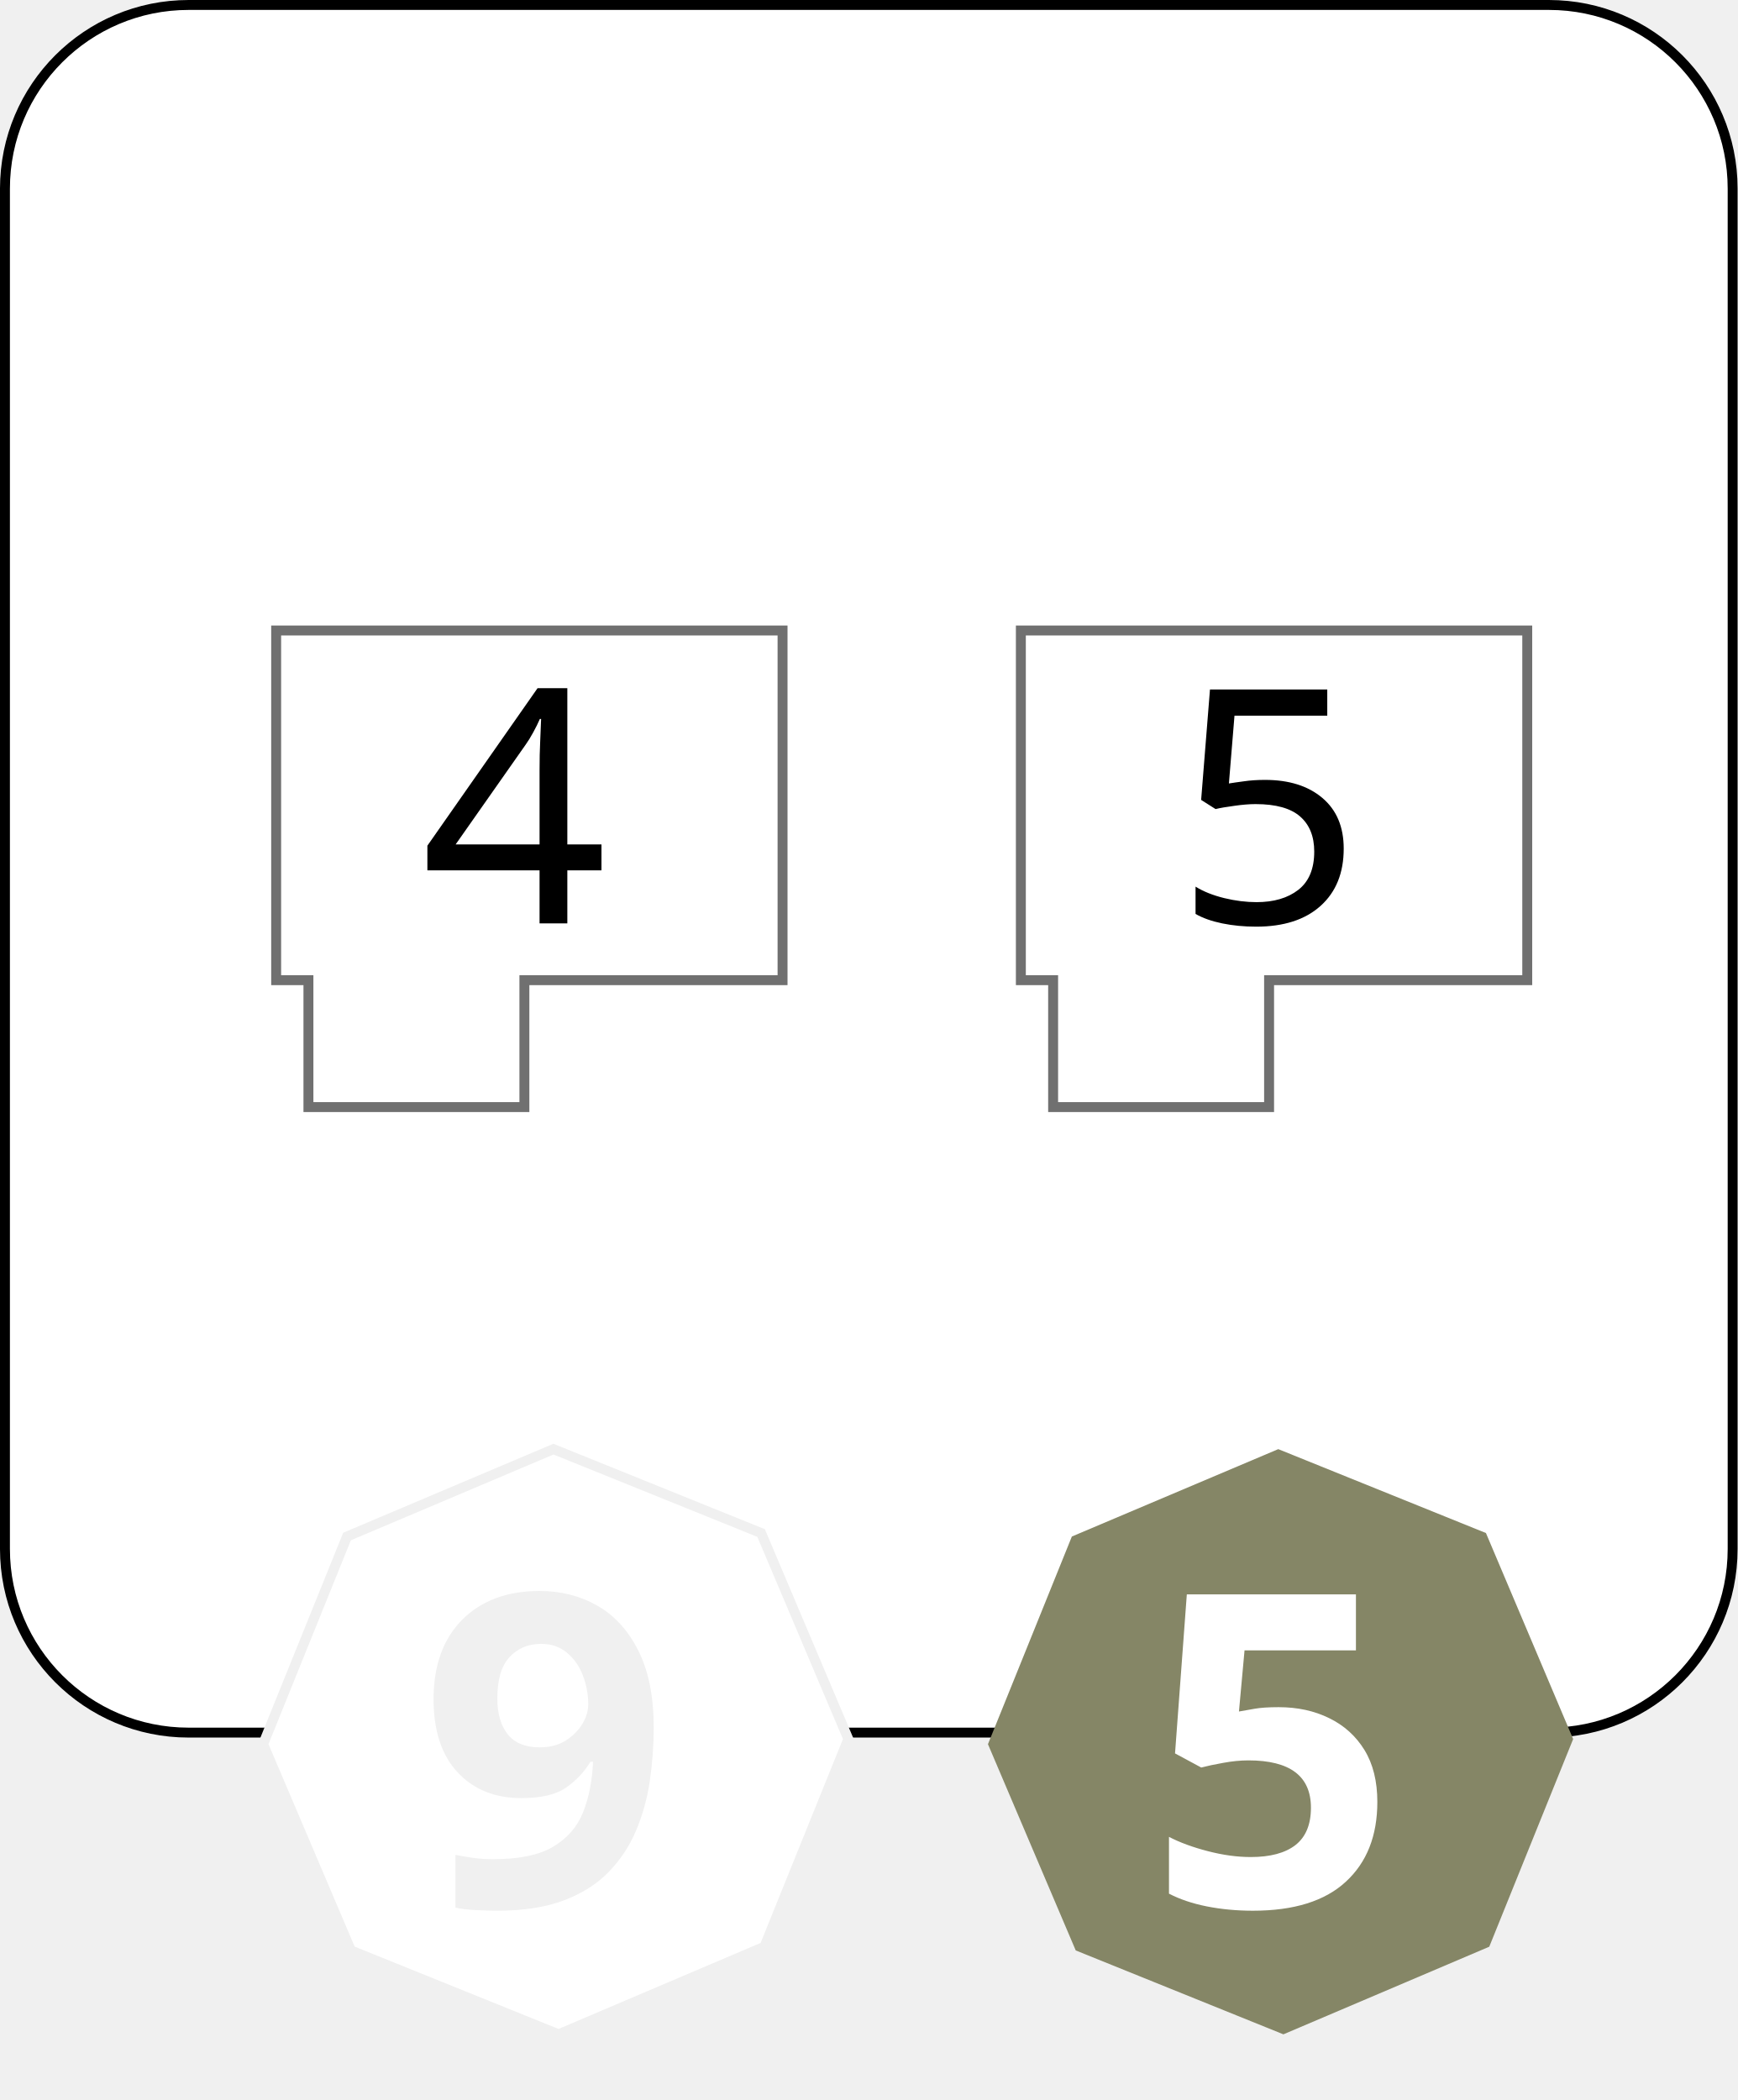
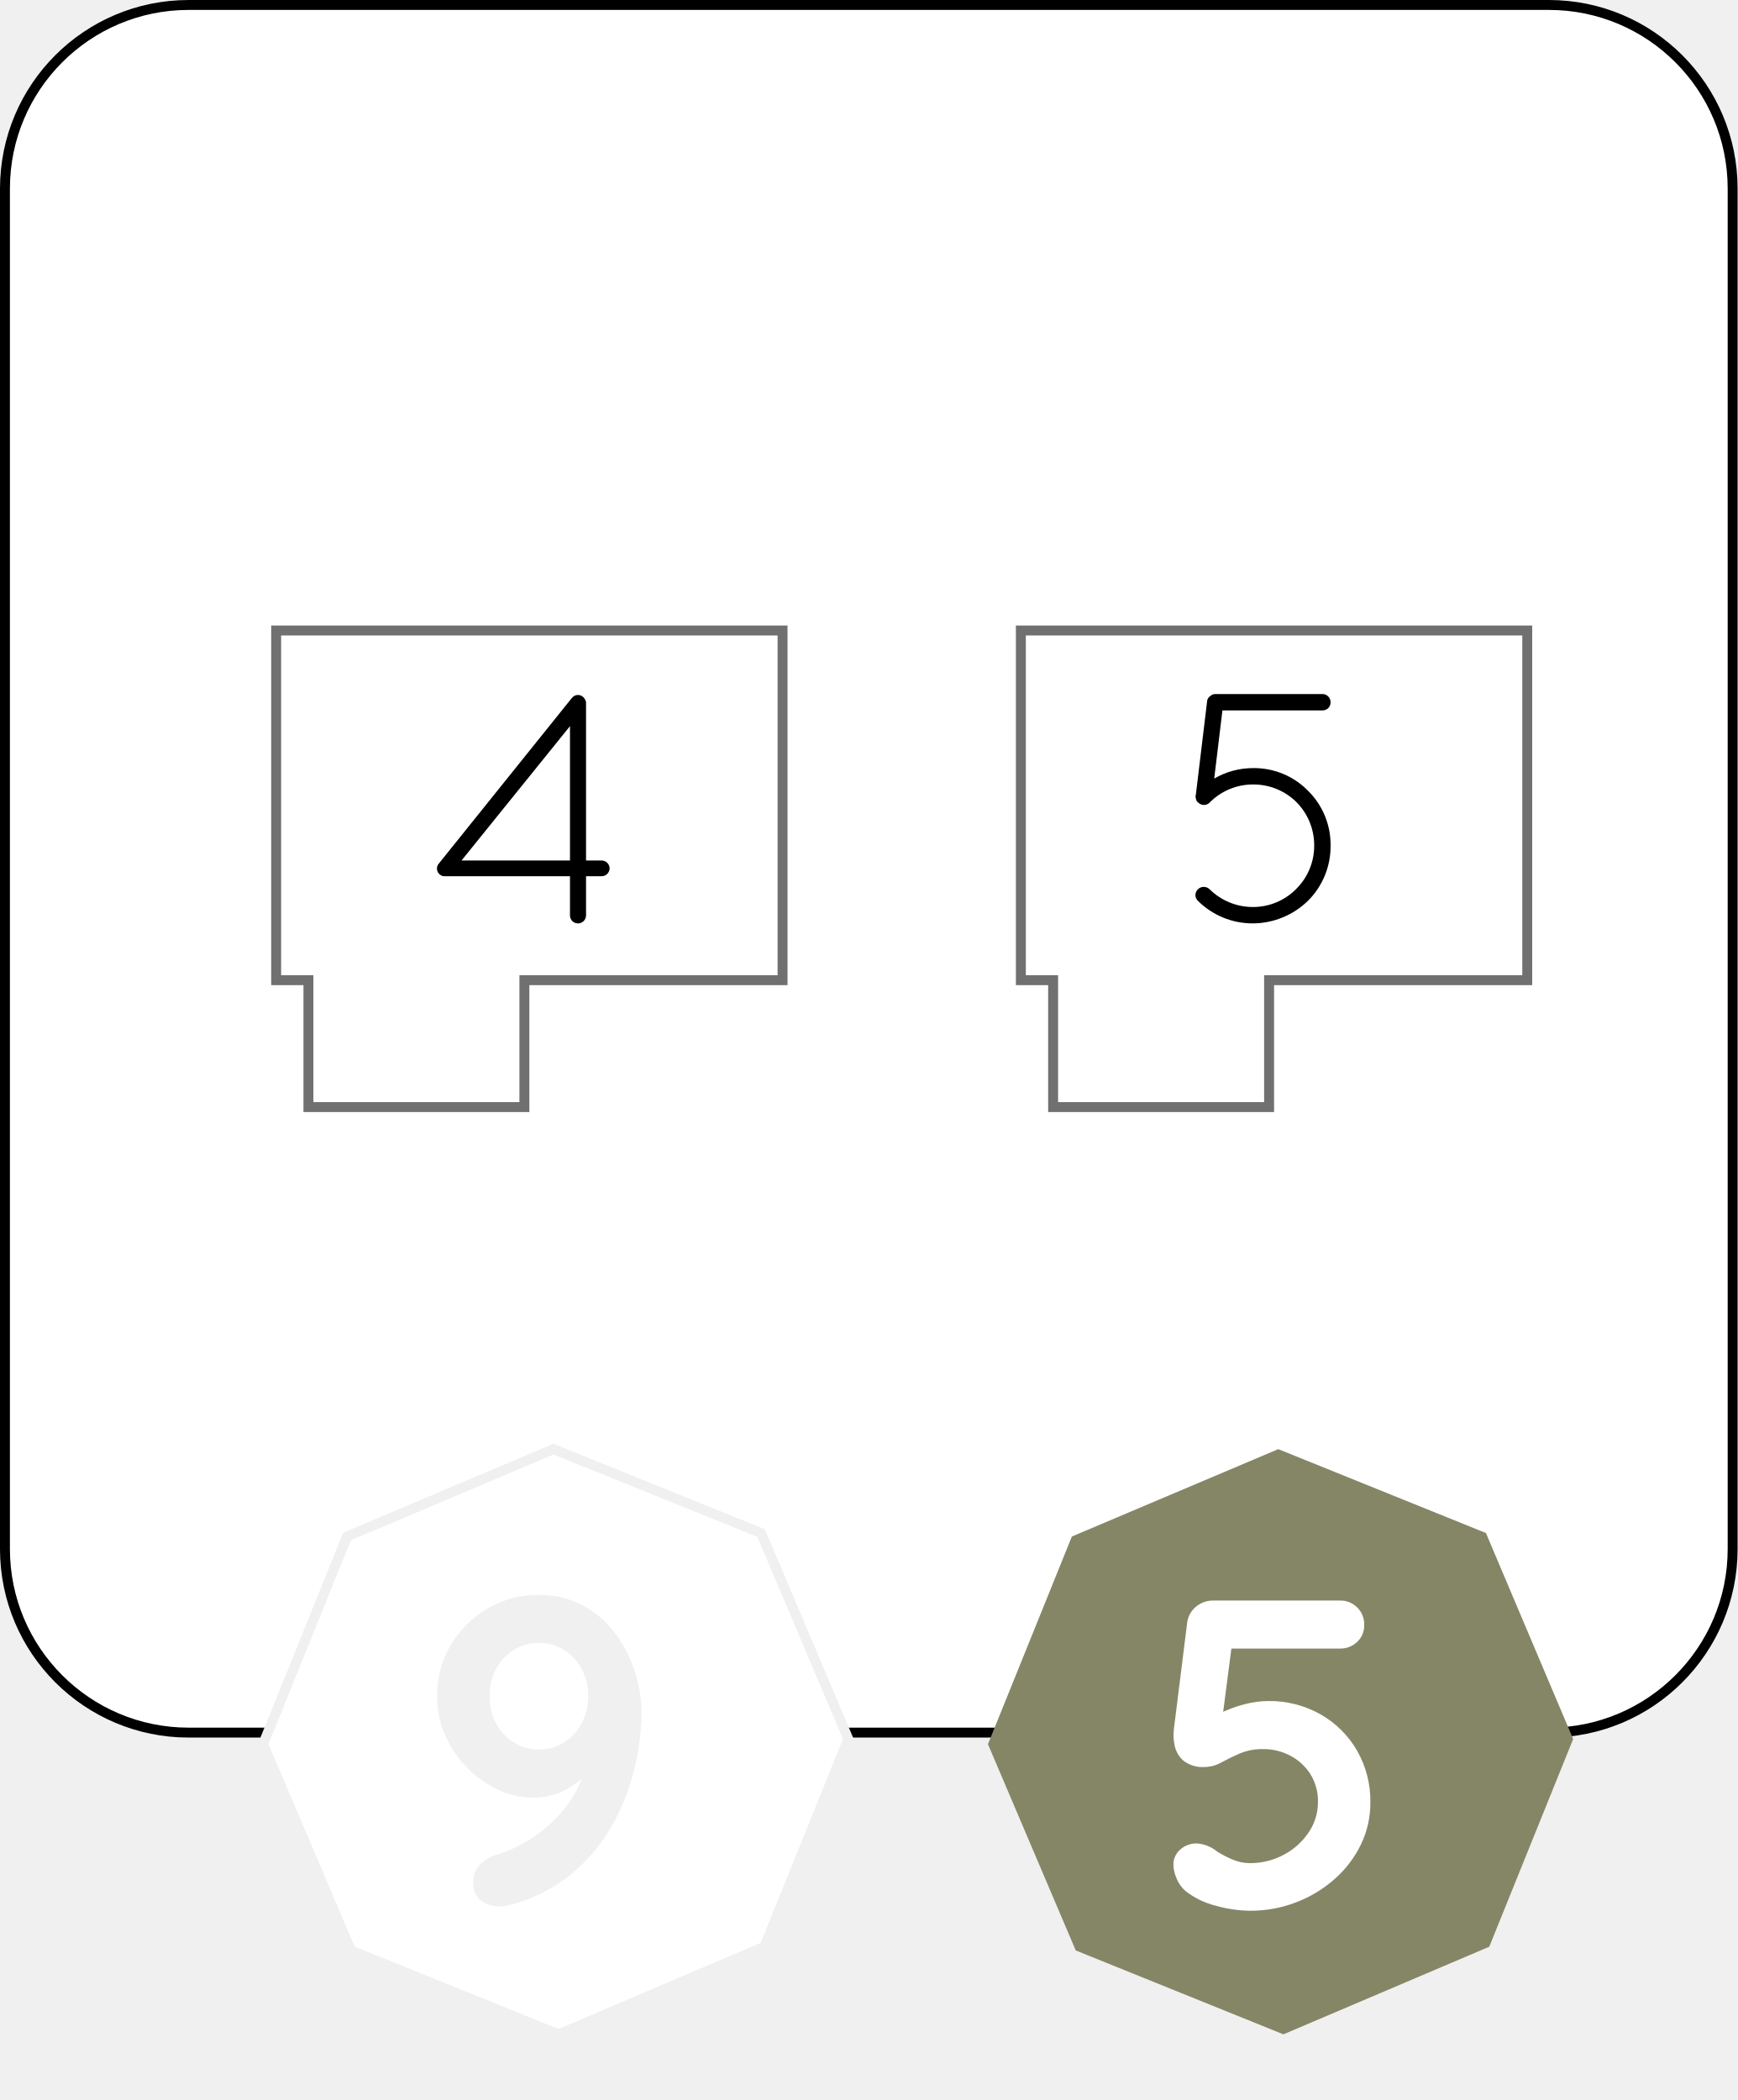
<svg xmlns="http://www.w3.org/2000/svg" width="175" height="211.501" viewBox="0 0 175 211.501">
-   <g id="Grupo_425" data-name="Grupo 425" transform="translate(-88.687 -233)">
+   <defs>
+     <style>
+       .cls-1, .cls-2, .cls-3, .cls-6 {
+         fill: #fff;
+       }
+ 
+       .cls-1 {
+         stroke: #000;
+       }
+ 
+       .cls-3 {
+         stroke: #f0f0f0;
+       }
+ 
+       .cls-4 {
+         fill: #f0f0f0;
+       }
+ 
+       .cls-5 {
+         fill: #858666;
+       }
+ 
+       .cls-7, .cls-9 {
+         stroke: none;
+       }
+ 
+       .cls-8 {
+         fill: none;
+       }
+ 
+       .cls-9 {
+         fill: #707070;
+       }
+     </style>
+   </defs>
+   <g id="M_2_9_F" transform="translate(-88.687 -233)">
    <g id="Grupo_109" data-name="Grupo 109" transform="translate(88.334 233)">
-       <g id="Rectángulo_4" data-name="Rectángulo 4" transform="translate(0.352)" fill="#fff" stroke="#000" stroke-width="1">
-         <rect width="175" height="175" rx="19" stroke="none" />
-         <rect x="0.5" y="0.5" width="174" height="174" rx="18.5" fill="none" />
+       <g id="Rectángulo_4" data-name="Rectángulo 4" class="cls-1" transform="translate(0.352)">
+         <rect class="cls-7" width="175" height="175" rx="19" />
+         <rect class="cls-8" x="0.5" y="0.5" width="174" height="174" rx="18.5" />
      </g>
    </g>
    <g id="Grupo_106" data-name="Grupo 106" transform="translate(116 296)">
      <g id="Grupo_46" data-name="Grupo 46" transform="translate(0 0)">
-         <g id="Unión_22" data-name="Unión 22" transform="translate(0)" fill="#fff">
-           <path d="M 25.5 48.5 L 3.75 48.5 L 3.75 36.218 L 3.75 35.718 L 3.25 35.718 L 0.5 35.718 L 0.5 0.5 L 51.5 0.5 L 51.5 35.718 L 26 35.718 L 25.5 35.718 L 25.5 36.218 L 25.5 48.5 Z" stroke="none" />
-           <path d="M 25 48 L 25 36.218 L 25 35.218 L 26 35.218 L 51 35.218 L 51 1 L 1 1 L 1 35.218 L 3.25 35.218 L 4.25 35.218 L 4.25 36.218 L 4.25 48 L 25 48 M 26 49 L 3.25 49 L 3.25 36.218 L -3.552713678800501e-15 36.218 L -3.552713678800501e-15 -3.552713678800501e-15 L 52 -3.552713678800501e-15 L 52 36.218 L 26 36.218 L 26 49 Z" stroke="none" fill="#707070" />
+         <g id="Unión_22" data-name="Unión 22" class="cls-2" transform="translate(0)">
+           <path class="cls-7" d="M 25.5 48.5 L 3.75 48.5 L 3.75 36.218 L 3.75 35.718 L 3.25 35.718 L 0.5 35.718 L 0.5 0.5 L 51.5 0.5 L 51.5 35.718 L 26 35.718 L 25.5 35.718 L 25.5 36.218 L 25.5 48.5 Z" />
+           <path class="cls-9" d="M 25 48 L 25 36.218 L 25 35.218 L 26 35.218 L 51 35.218 L 51 1 L 1 1 L 1 35.218 L 3.25 35.218 L 4.25 35.218 L 4.25 36.218 L 4.25 48 L 25 48 M 26 49 L 3.25 49 L 3.25 36.218 L -3.552713678800501e-15 36.218 L -3.552713678800501e-15 -3.552713678800501e-15 L 52 -3.552713678800501e-15 L 52 36.218 L 26 36.218 L 26 49 Z" />
        </g>
      </g>
-       <text id="_4" data-name="4" transform="translate(26 30)" font-size="33" font-family="Quicksand-Regular, Quicksand">
-         <tspan x="-10.956" y="0">4</tspan>
-       </text>
+       <path id="Trazado_432" data-name="Trazado 432" d="M4.092-.792A.8.8,0,0,0,4.884,0a.81.81,0,0,0,.825-.792v-3.96H7.26a.81.81,0,0,0,.825-.792.81.81,0,0,0-.825-.792H5.709V-22.275c0-.033-.033-.066-.033-.132a1.045,1.045,0,0,0-.264-.4.762.762,0,0,0-1.122.1l-.033.033L-9.108-6.039a.762.762,0,0,0,.1,1.122.694.694,0,0,0,.5.165H4.092ZM-6.831-6.336,4.092-19.866v13.53Z" transform="translate(26 30)" />
    </g>
    <g id="Grupo_259" data-name="Grupo 259" transform="translate(0 -19)">
-       <path id="Trazado_93" data-name="Trazado 93" d="M218.453,202.505l-15.917,15.948H179.978L164,202.505V179.948L179.978,164h22.557l15.917,15.948Z" transform="translate(38.988 178.47) rotate(22)" fill="#fff" stroke="#f0f0f0" stroke-width="1" />
-       <text id="_9" data-name="9" transform="translate(143 444)" fill="#f0f0f0" font-size="44" font-family="Quicksand" font-weight="700">
-         <tspan x="-12.056" y="0">9</tspan>
-       </text>
-       <path id="Trazado_95" data-name="Trazado 95" d="M218.453,202.505l-15.917,15.948H179.978L164,202.505V179.948L179.978,164h22.557l15.917,15.948Z" transform="translate(111.988 178.47) rotate(22)" fill="#858666" />
-       <text id="_5" data-name="5" transform="translate(217 444)" fill="#fff" font-size="44" font-family="Quicksand" font-weight="700">
-         <tspan x="-12.738" y="0">5</tspan>
-       </text>
+       <path id="Trazado_93" data-name="Trazado 93" class="cls-3" d="M218.453,202.505l-15.917,15.948H179.978L164,202.505V179.948L179.978,164h22.557l15.917,15.948Z" transform="translate(38.988 178.47) rotate(22)" />
+       <path id="Trazado_420" data-name="Trazado 420" class="cls-4" d="M-.044-31.372a9.2,9.2,0,0,1,4.29.99A9.815,9.815,0,0,1,7.5-27.676a12.988,12.988,0,0,1,2.068,3.85A13.77,13.77,0,0,1,10.3-19.36a23.928,23.928,0,0,1-.33,3.608A24.362,24.362,0,0,1,8.8-11.308,20.141,20.141,0,0,1,6.468-6.776a17.017,17.017,0,0,1-3.806,3.96A16.456,16.456,0,0,1-2.992-.132,4.172,4.172,0,0,1-4,0,3.188,3.188,0,0,1-5.83-.55a2.14,2.14,0,0,1-.814-1.914A2.463,2.463,0,0,1-6.006-4.18,3.576,3.576,0,0,1-4.312-5.192,14.229,14.229,0,0,0-.374-7.128a13.722,13.722,0,0,0,3.322-3.256A10.969,10.969,0,0,0,4.84-14.74l1.188.044a19.124,19.124,0,0,1-1.474,1.584,8.466,8.466,0,0,1-2.2,1.518,6.967,6.967,0,0,1-3.1.638,7.985,7.985,0,0,1-3.41-.792,10.816,10.816,0,0,1-3.08-2.178A10.775,10.775,0,0,1-9.46-17.182a9.646,9.646,0,0,1-.836-3.982,9.854,9.854,0,0,1,1.386-5.17,10.379,10.379,0,0,1,3.718-3.674A10.01,10.01,0,0,1-.044-31.372Zm0,4.84a4.694,4.694,0,0,0-2.508.7,5.034,5.034,0,0,0-1.8,1.914,5.649,5.649,0,0,0-.66,2.75,5.684,5.684,0,0,0,.66,2.728,4.992,4.992,0,0,0,1.8,1.936,4.694,4.694,0,0,0,2.508.7,4.661,4.661,0,0,0,2.53-.7,5.049,5.049,0,0,0,1.782-1.936,5.684,5.684,0,0,0,.66-2.728,5.649,5.649,0,0,0-.66-2.75,5.092,5.092,0,0,0-1.782-1.914A4.661,4.661,0,0,0-.044-26.532Z" transform="translate(143 444)" />
+       <path id="Trazado_95" data-name="Trazado 95" class="cls-5" d="M218.453,202.505l-15.917,15.948H179.978L164,202.505V179.948L179.978,164h22.557l15.917,15.948Z" transform="translate(111.988 178.47) rotate(22)" />
+       <path id="Trazado_421" data-name="Trazado 421" class="cls-6" d="M-2.4.44A13.19,13.19,0,0,1-5.874-.066,8.152,8.152,0,0,1-8.91-1.54a3.325,3.325,0,0,1-.9-1.254,3.74,3.74,0,0,1-.33-1.474A2.006,2.006,0,0,1-9.5-5.676a2.423,2.423,0,0,1,1.826-.66A3.733,3.733,0,0,1-5.7-5.5a10.828,10.828,0,0,0,1.54.792,4.382,4.382,0,0,0,1.716.352,7.113,7.113,0,0,0,3.41-.836A6.869,6.869,0,0,0,3.476-7.436a5.34,5.34,0,0,0,.946-3.036,5.144,5.144,0,0,0-.77-2.86A5.333,5.333,0,0,0,1.628-15.18a5.723,5.723,0,0,0-2.706-.66,5.922,5.922,0,0,0-2.376.44q-1.012.44-1.848.9a3.43,3.43,0,0,1-1.672.462,3.13,3.13,0,0,1-2.156-.638,2.734,2.734,0,0,1-.88-1.518,4.972,4.972,0,0,1-.088-1.584l1.364-10.912a2.511,2.511,0,0,1,.9-1.518A2.658,2.658,0,0,1-6.094-30.8H6.622a2.388,2.388,0,0,1,1.76.7,2.388,2.388,0,0,1,.7,1.76,2.263,2.263,0,0,1-.7,1.694,2.429,2.429,0,0,1-1.76.682H-4.73l.484-.4L-5.434-17.2l-.572-1.672a2.5,2.5,0,0,1,1.144-.836,12.09,12.09,0,0,1,2.024-.682A9.231,9.231,0,0,1-.594-20.68a10.393,10.393,0,0,1,5.28,1.342A9.865,9.865,0,0,1,8.36-15.686,10.187,10.187,0,0,1,9.7-10.472,9.587,9.587,0,0,1,8.734-6.2,11.116,11.116,0,0,1,6.072-2.728,12.634,12.634,0,0,1,2.2-.4,12.72,12.72,0,0,1-2.4.44Z" transform="translate(217 444)" />
    </g>
    <g id="Grupo_329" data-name="Grupo 329" transform="translate(191 296)">
      <g id="Grupo_46-2" data-name="Grupo 46" transform="translate(0 0)">
-         <g id="Unión_22-2" data-name="Unión 22" transform="translate(0)" fill="#fff">
-           <path d="M 25.5 48.5 L 3.75 48.5 L 3.75 36.218 L 3.75 35.718 L 3.25 35.718 L 0.5 35.718 L 0.5 0.5 L 51.5 0.5 L 51.5 35.718 L 26 35.718 L 25.5 35.718 L 25.5 36.218 L 25.5 48.5 Z" stroke="none" />
-           <path d="M 25 48 L 25 36.218 L 25 35.218 L 26 35.218 L 51 35.218 L 51 1 L 1 1 L 1 35.218 L 3.25 35.218 L 4.25 35.218 L 4.25 36.218 L 4.25 48 L 25 48 M 26 49 L 3.25 49 L 3.25 36.218 L -3.552713678800501e-15 36.218 L -3.552713678800501e-15 -3.552713678800501e-15 L 52 -3.552713678800501e-15 L 52 36.218 L 26 36.218 L 26 49 Z" stroke="none" fill="#707070" />
+         <g id="Unión_22-2" data-name="Unión 22" class="cls-2" transform="translate(0)">
+           <path class="cls-7" d="M 25.5 48.5 L 3.75 48.5 L 3.75 36.218 L 3.75 35.718 L 3.25 35.718 L 0.5 35.718 L 0.5 0.5 L 51.5 0.5 L 51.5 35.718 L 26 35.718 L 25.5 35.718 L 25.5 36.218 L 25.5 48.5 Z" />
+           <path class="cls-9" d="M 25 48 L 25 36.218 L 25 35.218 L 26 35.218 L 51 35.218 L 51 1 L 1 1 L 1 35.218 L 3.25 35.218 L 4.25 35.218 L 4.25 36.218 L 4.25 48 L 25 48 M 26 49 L 3.25 49 L 3.25 36.218 L -3.552713678800501e-15 36.218 L -3.552713678800501e-15 -3.552713678800501e-15 L 52 -3.552713678800501e-15 L 52 36.218 L 26 36.218 L 26 49 Z" />
        </g>
      </g>
-       <text id="_5-2" data-name="5" transform="translate(26 30)" font-size="33" font-family="Quicksand-Regular, Quicksand">
-         <tspan x="-9.983" y="0">5</tspan>
-       </text>
+       <path id="Trazado_433" data-name="Trazado 433" d="M-2.128,0A8.017,8.017,0,0,0,3.415-2.277,7.735,7.735,0,0,0,5.693-7.821a7.627,7.627,0,0,0-2.277-5.544A7.607,7.607,0,0,0-2.1-15.642a7.784,7.784,0,0,0-3.927,1.056L-5.2-21.45H4.867a.8.8,0,0,0,.825-.825.817.817,0,0,0-.825-.825H-5.891a.749.749,0,0,0-.528.2.693.693,0,0,0-.33.594L-7.871-13a1.429,1.429,0,0,1-.033.165.643.643,0,0,0,.033.264.121.121,0,0,0,.033.1v.033a.513.513,0,0,0,.2.264.8.8,0,0,0,1.155,0A6.114,6.114,0,0,1-2.1-13.992,6.142,6.142,0,0,1,2.26-12.21,6.163,6.163,0,0,1,4.043-7.821,6.1,6.1,0,0,1,2.227-3.465,6.1,6.1,0,0,1-2.128-1.65,6.2,6.2,0,0,1-6.484-3.432a.837.837,0,0,0-1.188,0,.8.8,0,0,0,0,1.155A7.817,7.817,0,0,0-2.128,0Z" transform="translate(26 30)" />
    </g>
  </g>
</svg>
